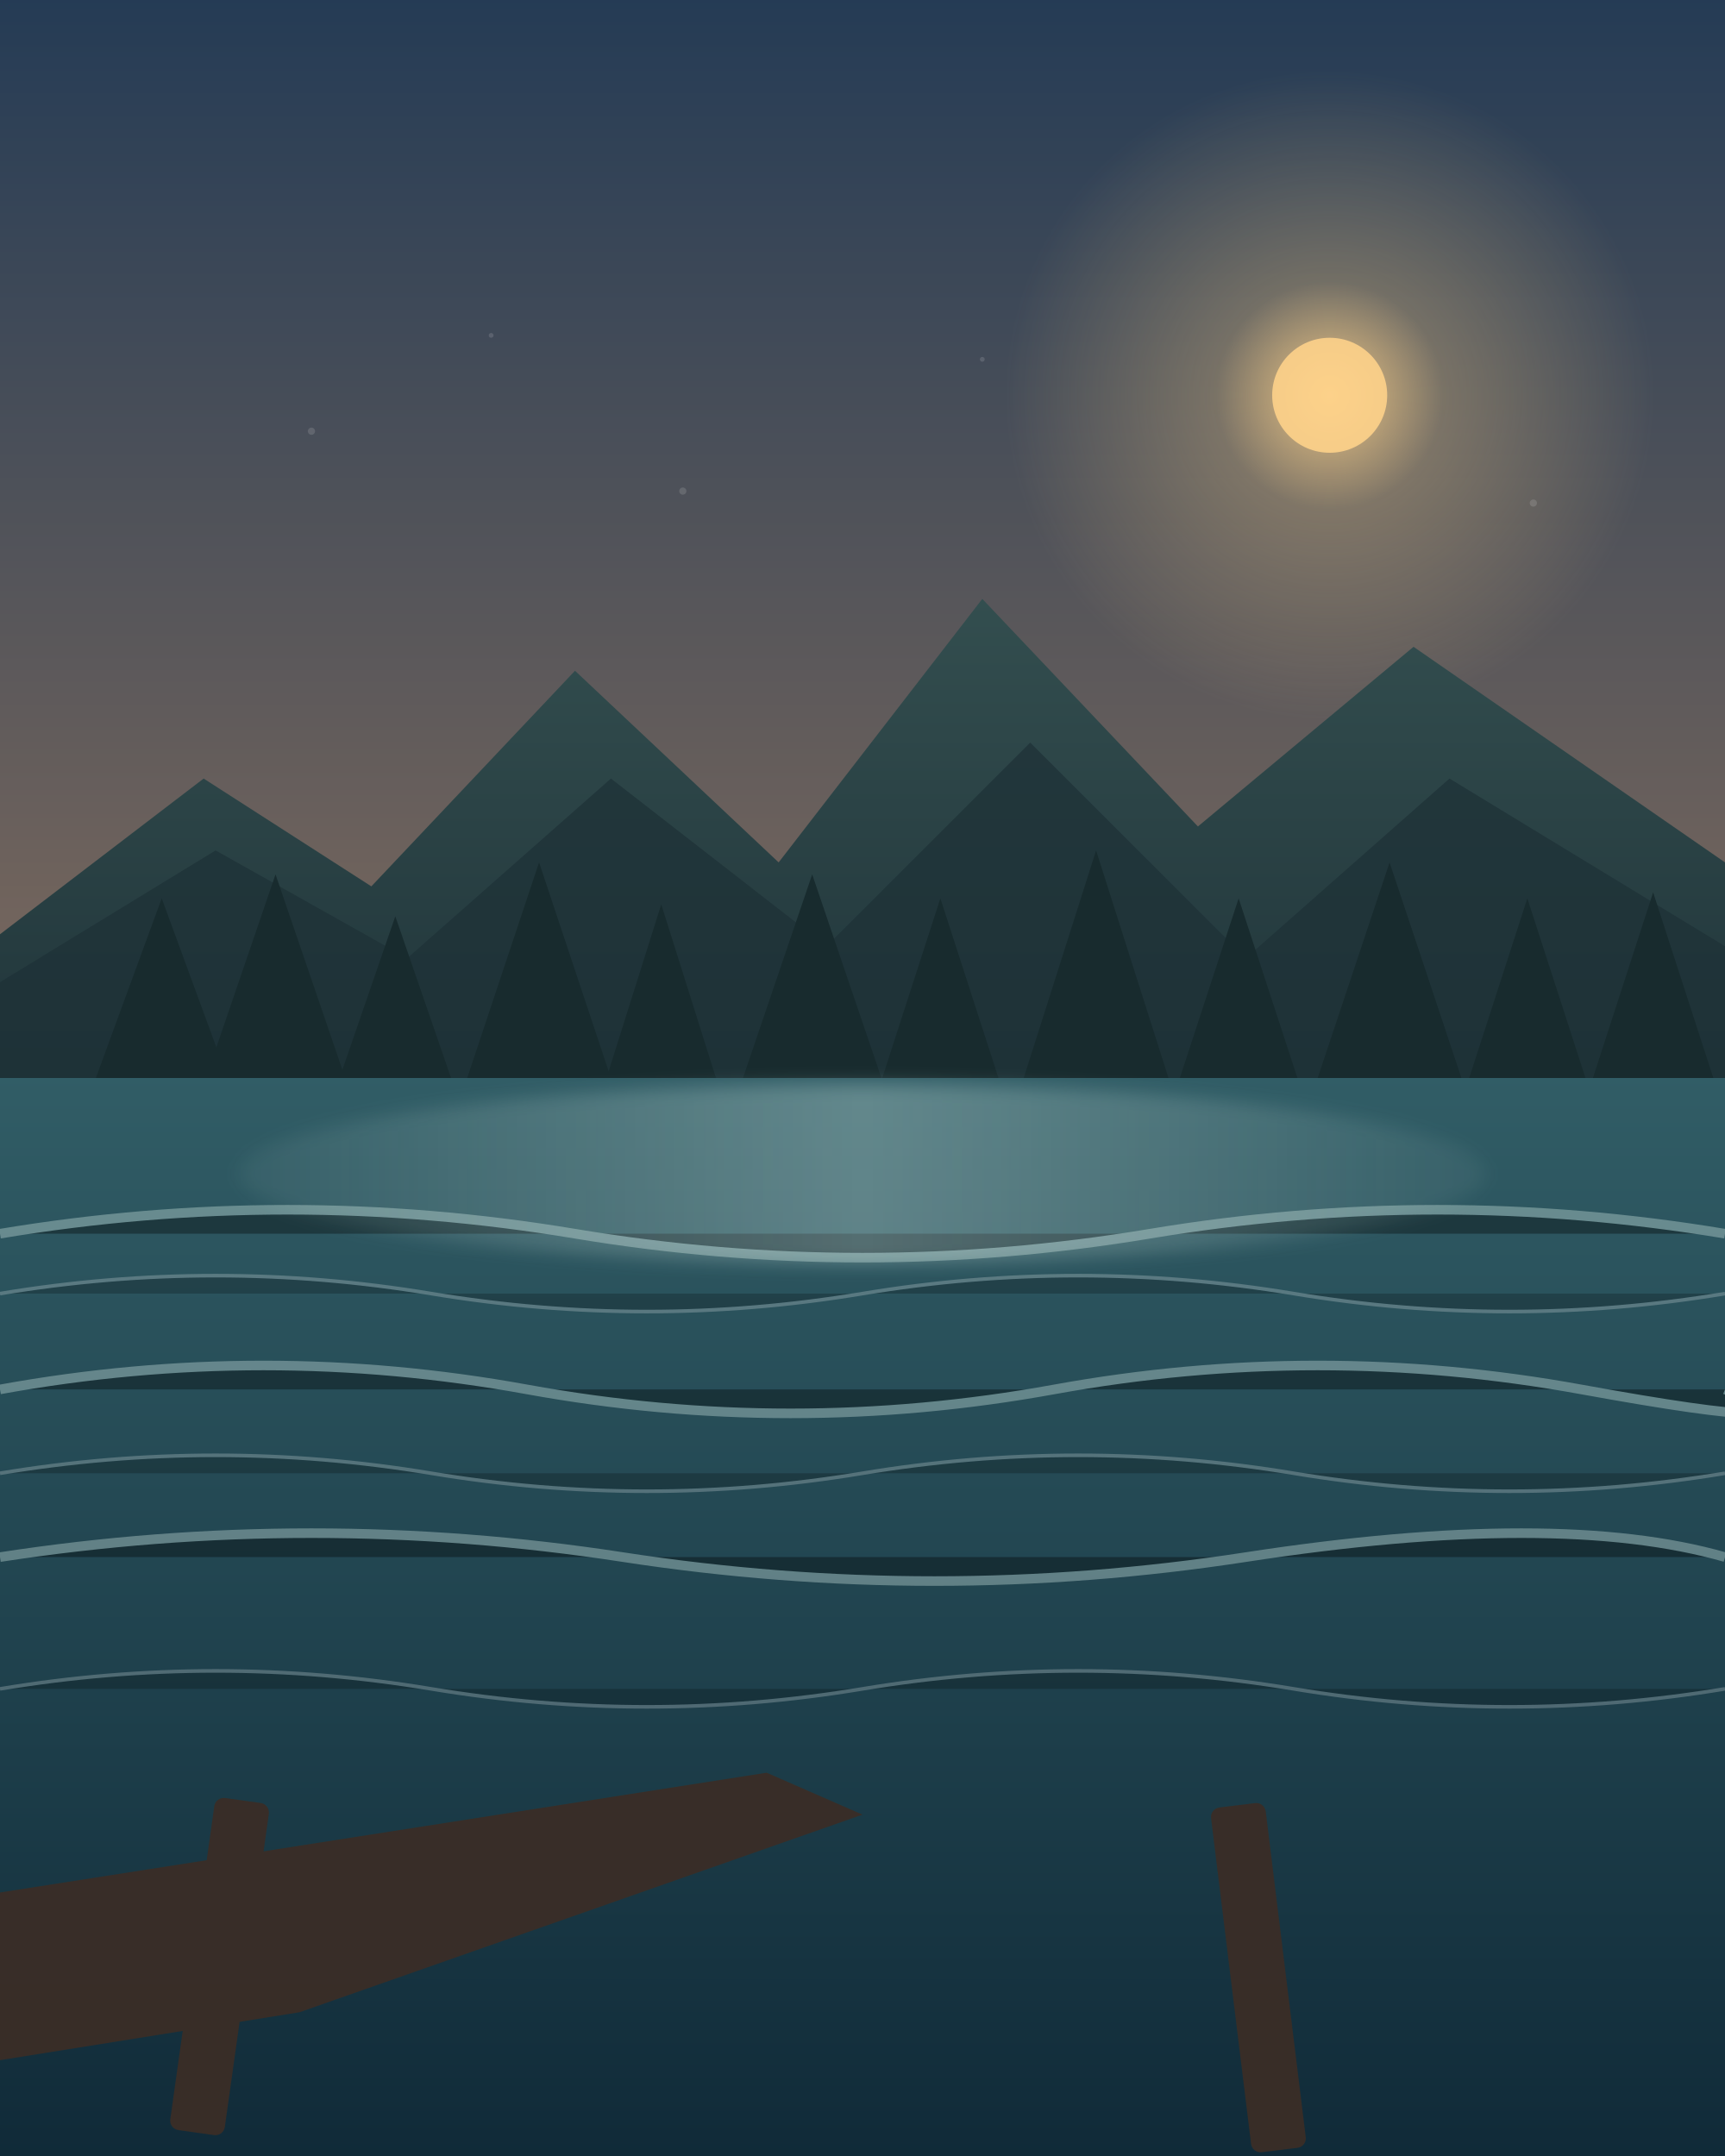
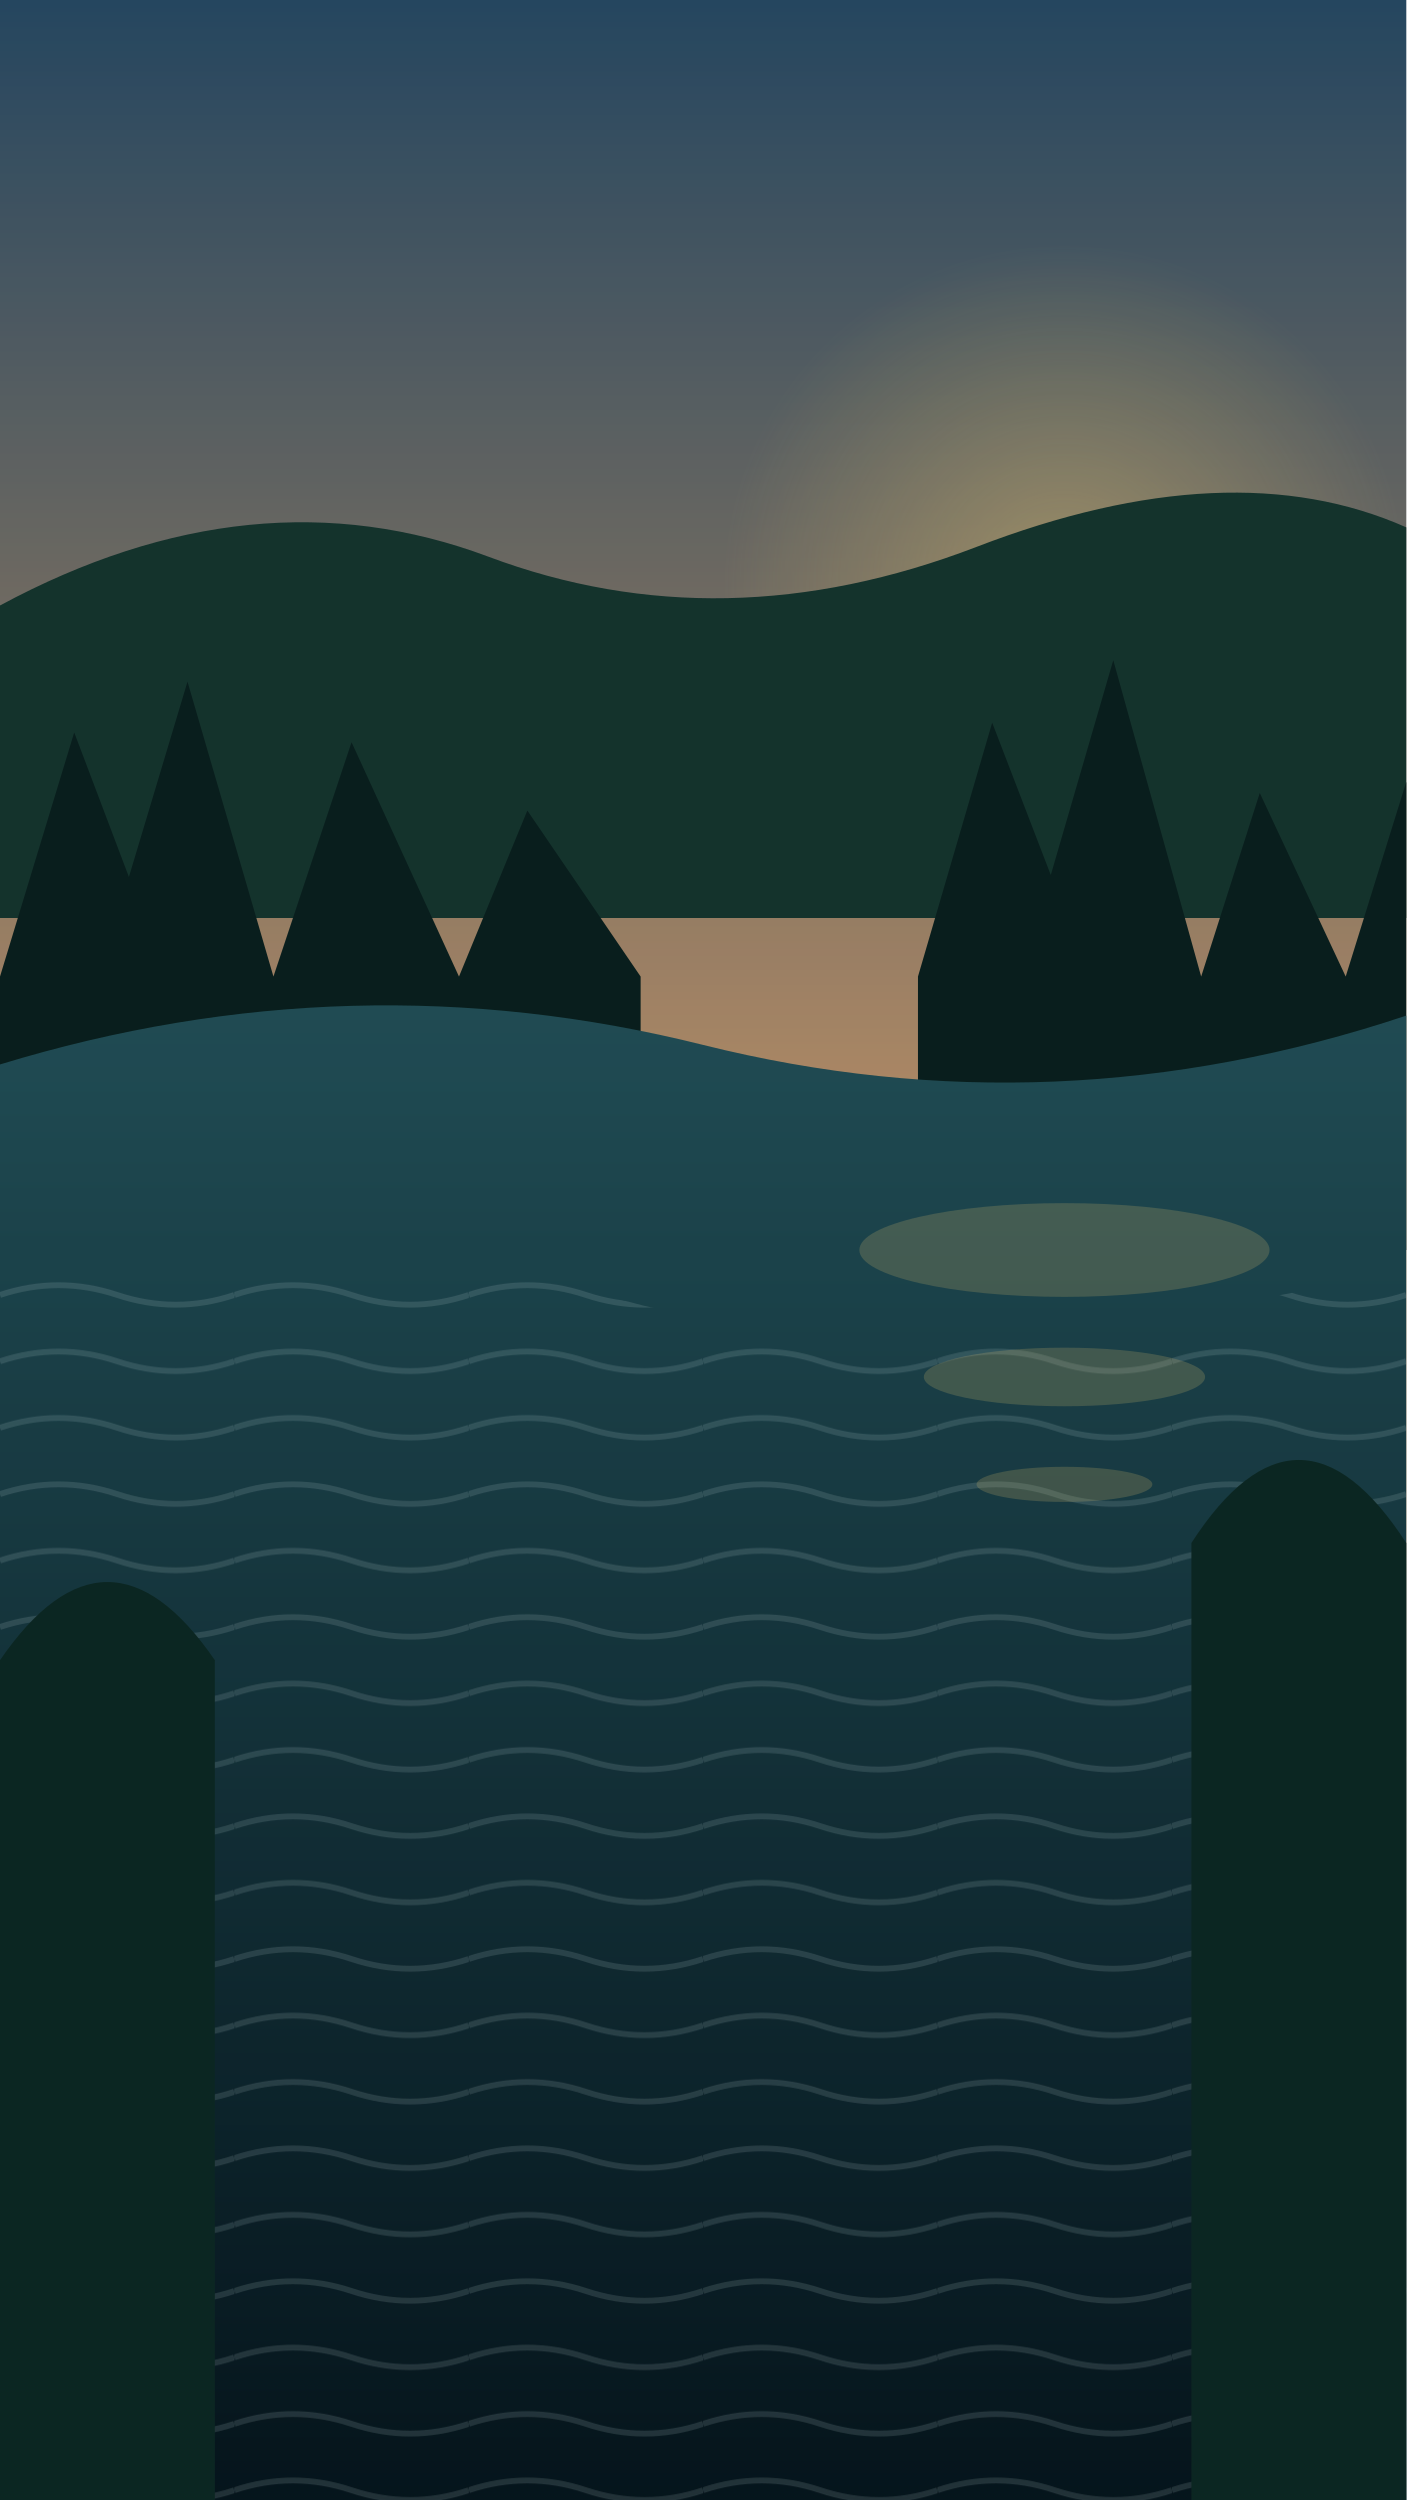
- <svg xmlns="http://www.w3.org/2000/svg" viewBox="0 0 1440 1800" preserveAspectRatio="xMidYMid slice">
+ <svg xmlns="http://www.w3.org/2000/svg" viewBox="0 0 720 1280" preserveAspectRatio="xMidYMid slice">
  <defs>
-     <linearGradient id="sky" x1="0" y1="0" x2="0" y2="1">
-       <stop stop-color="#243b55" />
-       <stop offset="1" stop-color="#d99b67" />
+     <linearGradient id="s" x2="0" y2="1">
+       <stop stop-color="#284c68" />
+       <stop offset=".55" stop-color="#e9aa70" />
+       <stop offset="1" stop-color="#24535b" />
    </linearGradient>
-     <linearGradient id="water" x1="0" y1="0" x2="0" y2="1">
-       <stop stop-color="#315d66" />
-       <stop offset="1" stop-color="#102a38" />
-     </linearGradient>
-     <linearGradient id="mount" x1="0" y1="0" x2="0" y2="1">
-       <stop stop-color="#334e4f" />
-       <stop offset="1" stop-color="#1d3036" />
-     </linearGradient>
-     <linearGradient id="fog" x1="0" y1="0" x2="1" y2="0">
-       <stop stop-color="#d7eee7" stop-opacity=".05" />
-       <stop offset=".5" stop-color="#d7eee7" stop-opacity=".30" />
-       <stop offset="1" stop-color="#d7eee7" stop-opacity=".05" />
+     <linearGradient id="w" x2="0" y2="1">
+       <stop stop-color="#24535b" />
+       <stop offset="1" stop-color="#06151c" />
    </linearGradient>
    <radialGradient id="sun">
-       <stop stop-color="#ffd38a" stop-opacity=".9" />
-       <stop offset=".35" stop-color="#ffd38a" stop-opacity=".28" />
-       <stop offset="1" stop-color="#ffd38a" stop-opacity="0" />
+       <stop stop-color="#ffd878" />
+       <stop offset=".18" stop-color="#ffd878" stop-opacity=".35" />
+       <stop offset="1" stop-color="#ffd878" stop-opacity="0" />
    </radialGradient>
-     <filter id="blur">
-       <feGaussianBlur stdDeviation="28" />
-     </filter>
-     <filter id="soft">
-       <feGaussianBlur stdDeviation="7" />
-     </filter>
+     <pattern id="r" width="120" height="34" patternUnits="userSpaceOnUse">
+       <path d="M0 17Q30 7 60 17T120 17" fill="none" stroke="#e8ffff" stroke-opacity=".14" stroke-width="3" />
+     </pattern>
  </defs>
-   <rect width="1440" height="1800" fill="url(#sky)" />
-   <circle cx="1110" cy="330" r="270" fill="url(#sun)" />
-   <circle cx="1110" cy="330" r="48" fill="#ffd38a" opacity=".88" />
-   <path d="M0 780 L170 650 310 740 480 560 650 720 820 500 1000 690 1180 540 1440 720 V980 H0Z" fill="url(#mount)" />
-   <path d="M0 820 L180 710 340 800 510 650 690 790 860 620 1040 800 1210 650 1440 790 V1010 H0Z" fill="#1d3036" opacity=".72" />
-   <g fill="#182b2e">
-     <path d="M80 900 l55-150 55 150z" />
-     <path d="M165 920 l65-190 65 190z" />
-     <path d="M280 910 l50-145 50 145z" />
-     <path d="M380 930 l70-210 70 210z" />
-     <path d="M500 920 l52-165 52 165z" />
-     <path d="M610 930 l68-200 68 200z" />
-     <path d="M730 920 l55-170 55 170z" />
-     <path d="M845 930 l70-220 70 220z" />
-     <path d="M980 915 l54-165 54 165z" />
-     <path d="M1090 930 l70-210 70 210z" />
-     <path d="M1220 920 l55-170 55 170z" />
-     <path d="M1320 930 l60-185 60 185z" />
+   <rect width="720" height="1280" fill="url(#s)" />
+   <circle cx="545" cy="300" r="175" fill="url(#sun)" />
+   <path d="M0 310Q130 240 250 285T500 280T720 270V470H0Z" fill="#17372f" />
+   <g fill="#0a201d">
+     <path d="M0 500l38-125 28 74 30-100 44 151 40-120 55 120 35-85 58 85v140H0z" />
+     <path d="M470 500l38-130 30 78 32-110 45 162 30-94 44 94 42-135 39 135v140H470z" />
  </g>
-   <rect y="900" width="1440" height="900" fill="url(#water)" />
-   <g opacity=".35" stroke="#d7eee7" stroke-width="8">
-     <path d="M0 1030 Q240 990 480 1030 T960 1030 T1440 1030" />
-     <path d="M0 1160 Q220 1120 440 1160 T880 1160 T1320 1160 T1440 1160" />
-     <path d="M0 1300 Q260 1260 520 1300 T1040 1300 T1440 1300" />
+   <path d="M0 545Q180 490 360 535T720 520V1280H0Z" fill="url(#w)" />
+   <path d="M0 660Q150 610 300 660T720 650V1280H0Z" fill="url(#r)" />
+   <g fill="#ffd878" opacity=".2">
+     <ellipse cx="545" cy="640" rx="105" ry="24" />
+     <ellipse cx="545" cy="705" rx="72" ry="15" />
+     <ellipse cx="545" cy="760" rx="45" ry="9" />
  </g>
-   <g opacity=".22" stroke="#fff" stroke-width="3">
-     <path d="M0 1080 Q180 1050 360 1080 T720 1080 T1080 1080 T1440 1080" />
-     <path d="M0 1230 Q180 1200 360 1230 T720 1230 T1080 1230 T1440 1230" />
-     <path d="M0 1410 Q180 1380 360 1410 T720 1410 T1080 1410 T1440 1410" />
+   <g fill="#0d2923">
+     <path d="M0 1280V850q55-80 110 0v430z" />
+     <path d="M610 1280V790q55-85 110 0v490z" />
  </g>
-   <ellipse cx="720" cy="980" rx="520" ry="75" fill="url(#fog)" filter="url(#soft)" />
-   <g fill="#392d26" opacity=".96">
-     <path d="M0 1580 L640 1480 L720 1515 L250 1680 L0 1720Z" />
-     <rect x="180" y="1500" width="46" height="280" rx="8" transform="rotate(8 180 1500)" />
-     <rect x="1010" y="1510" width="46" height="290" rx="8" transform="rotate(-7 1010 1510)" />
-   </g>
-   <g opacity=".13" fill="#fff">
-     <circle cx="260" cy="360" r="3" />
-     <circle cx="410" cy="280" r="2" />
-     <circle cx="570" cy="410" r="3" />
-     <circle cx="820" cy="300" r="2" />
-     <circle cx="1280" cy="420" r="3" />
-   </g>
+   <rect width="720" height="1280" fill="#021019" opacity=".12" />
</svg>
